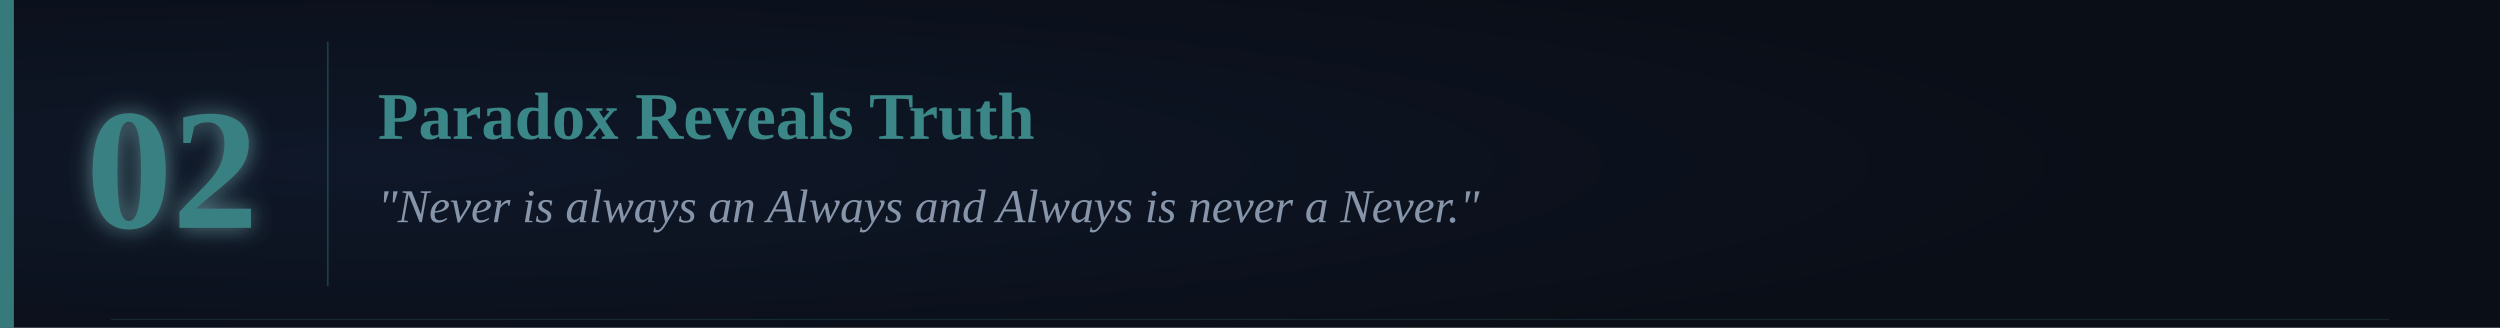
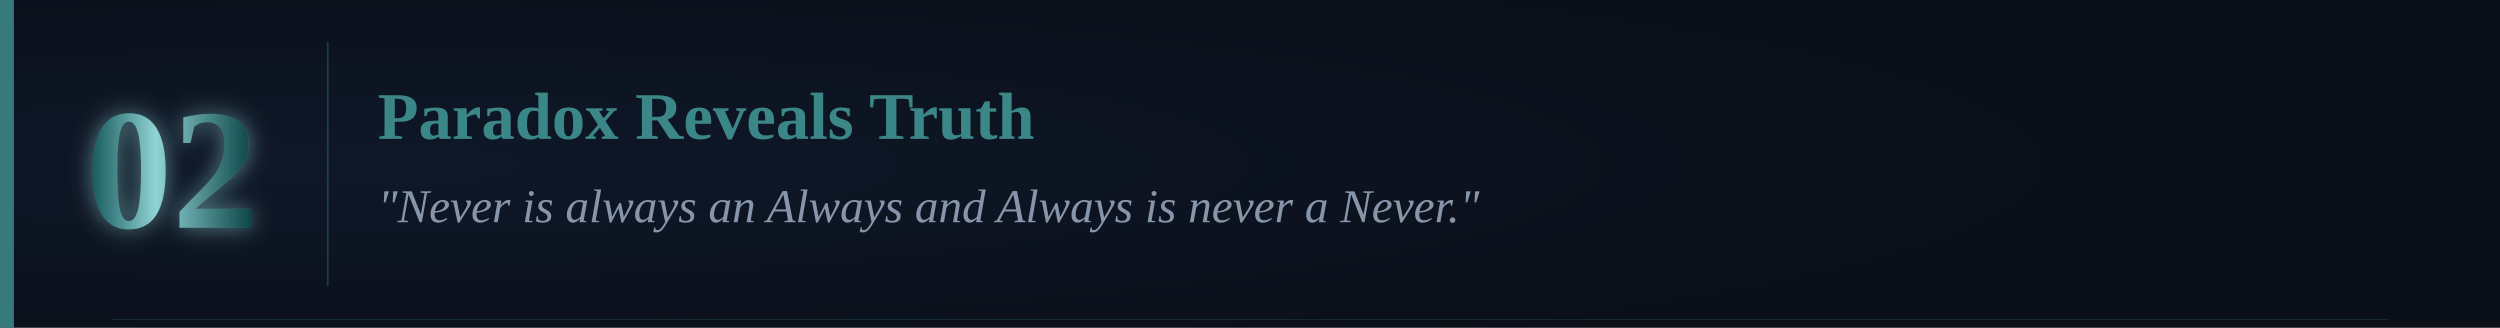
<svg xmlns="http://www.w3.org/2000/svg" viewBox="0 0 900 118" width="900" height="118">
  <defs>
    <radialGradient id="bg" cx="15%" cy="50%" r="70%">
      <stop offset="0%" stop-color="#0F1829" />
      <stop offset="100%" stop-color="#0A0E17" />
    </radialGradient>
    <filter id="tg" x="-30%" y="-30%" width="160%" height="160%">
      <feGaussianBlur in="SourceGraphic" stdDeviation="4" result="b" />
      <feColorMatrix in="b" type="matrix" values="0 0 0 0 0.24 0 0 0 0 0.55 0 0 0 0 0.55 0 0 0 0.7 0" result="tb" />
      <feMerge>
        <feMergeNode in="tb" />
        <feMergeNode in="SourceGraphic" />
      </feMerge>
    </filter>
    <filter id="gg" x="-30%" y="-30%" width="160%" height="160%">
      <feGaussianBlur in="SourceGraphic" stdDeviation="3" result="b" />
      <feColorMatrix in="b" type="matrix" values="0 0 0 0 0.79 0 0 0 0 0.66 0 0 0 0 0.30 0 0 0 0.6 0" result="gb" />
      <feMerge>
        <feMergeNode in="gb" />
        <feMergeNode in="SourceGraphic" />
      </feMerge>
    </filter>
    <linearGradient id="gt" x1="0" y1="0" x2="1" y2="0">
      <stop offset="0%" stop-color="#A67C3D" />
      <stop offset="40%" stop-color="#F5E6B8" />
      <stop offset="100%" stop-color="#8B6914" />
    </linearGradient>
+     <linearGradient id="tt" x1="0" y1="0" x2="1" y2="0">
+       <stop offset="0%" stop-color="#1A6464" />
+       <stop offset="40%" stop-color="#9FE8E8" />
+       <stop offset="100%" stop-color="#0D4C4C" />
+     </linearGradient>
  </defs>
  <rect width="900" height="118" fill="url(#bg)" />
  <rect x="0" y="0" width="5" height="118" fill="#3D8C8C" opacity="0.85" />
  <line x1="40" y1="115" x2="860" y2="115" stroke="#3D8C8C" stroke-width="0.4" opacity="0.2" />
-   <text x="62" y="82" font-family="Georgia,'Times New Roman',serif" font-size="62" font-weight="bold" fill="#3D8C8C" filter="url(#tg)" opacity="0.9" text-anchor="middle">02</text>
+   <text x="62" y="82" font-family="Georgia,'Times New Roman',serif" font-size="62" font-weight="bold" fill="url(#tt)" filter="url(#tg)" opacity="0.9" text-anchor="middle">02</text>
  <line x1="118" y1="15" x2="118" y2="103" stroke="#3D8C8C" stroke-width="0.6" opacity="0.35" />
  <text x="136" y="50" font-family="Georgia,'Times New Roman',serif" font-size="24" font-weight="bold" fill="#3D8C8C" opacity="0.95">Paradox Reveals Truth</text>
  <text x="136" y="80" font-family="Georgia,'Times New Roman',serif" font-size="17" font-style="italic" fill="#94A3B8" opacity="0.9">"Never is always an Always and Always is never a Never."</text>
</svg>
